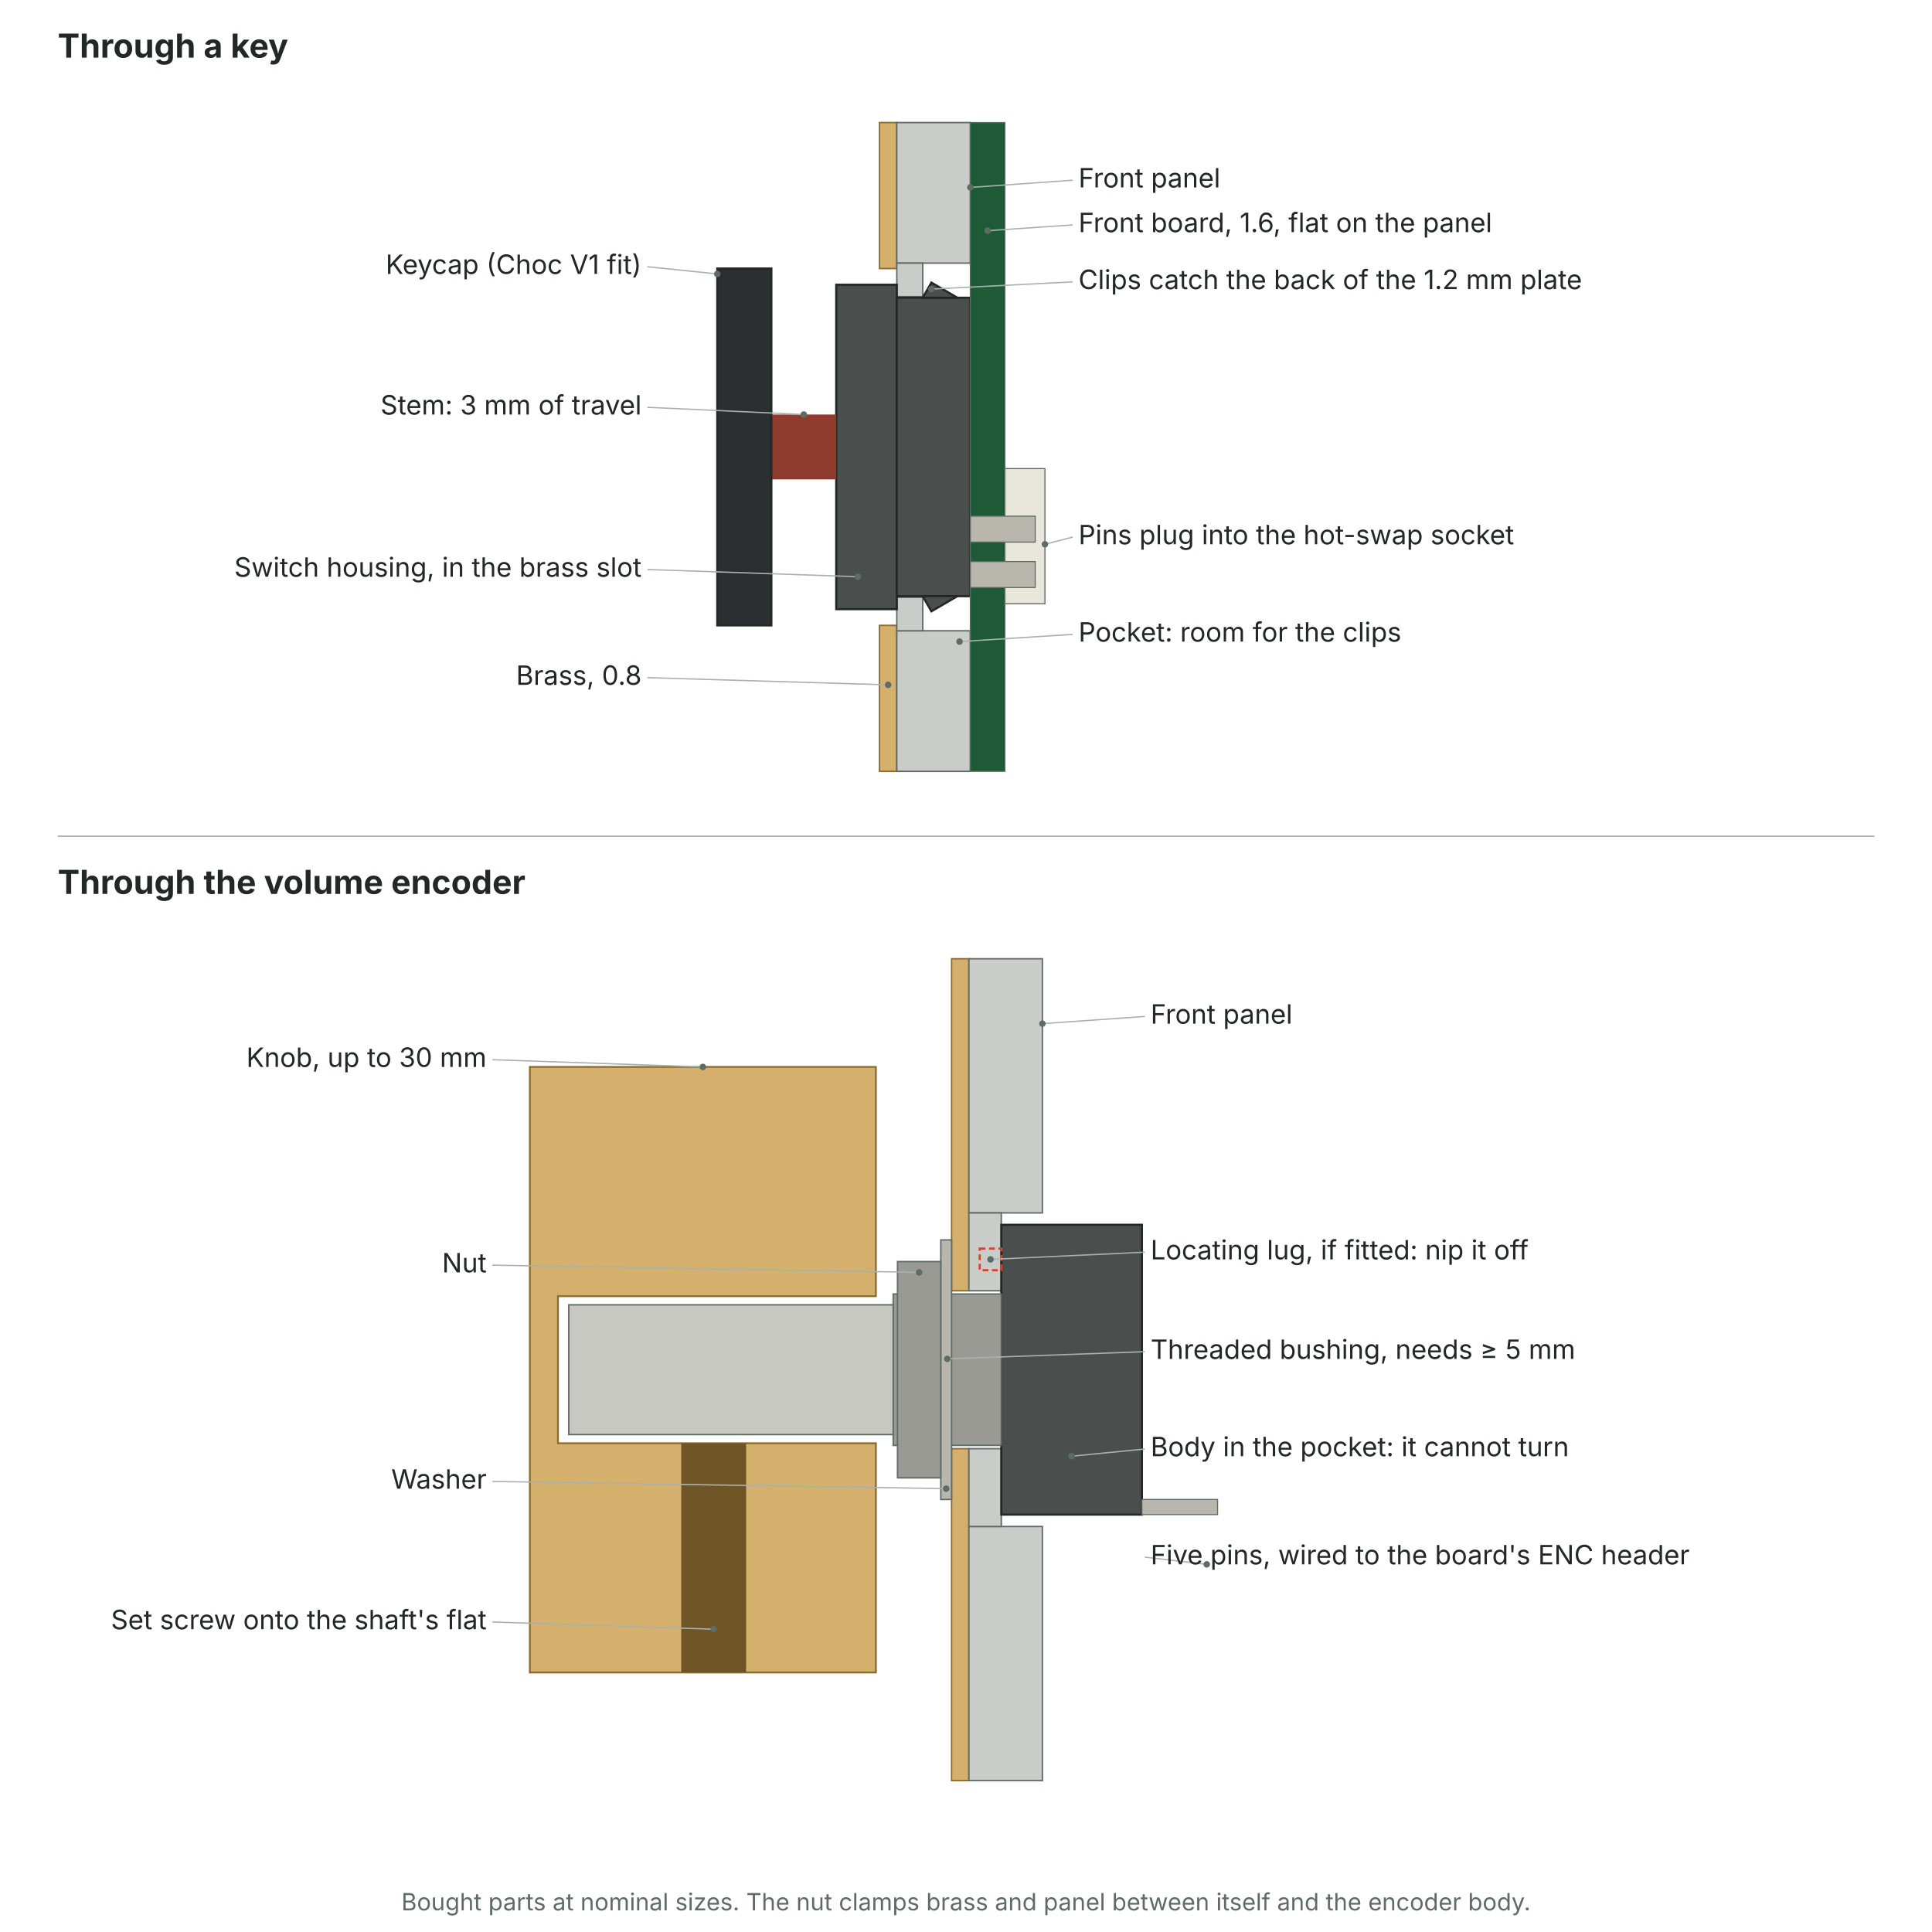
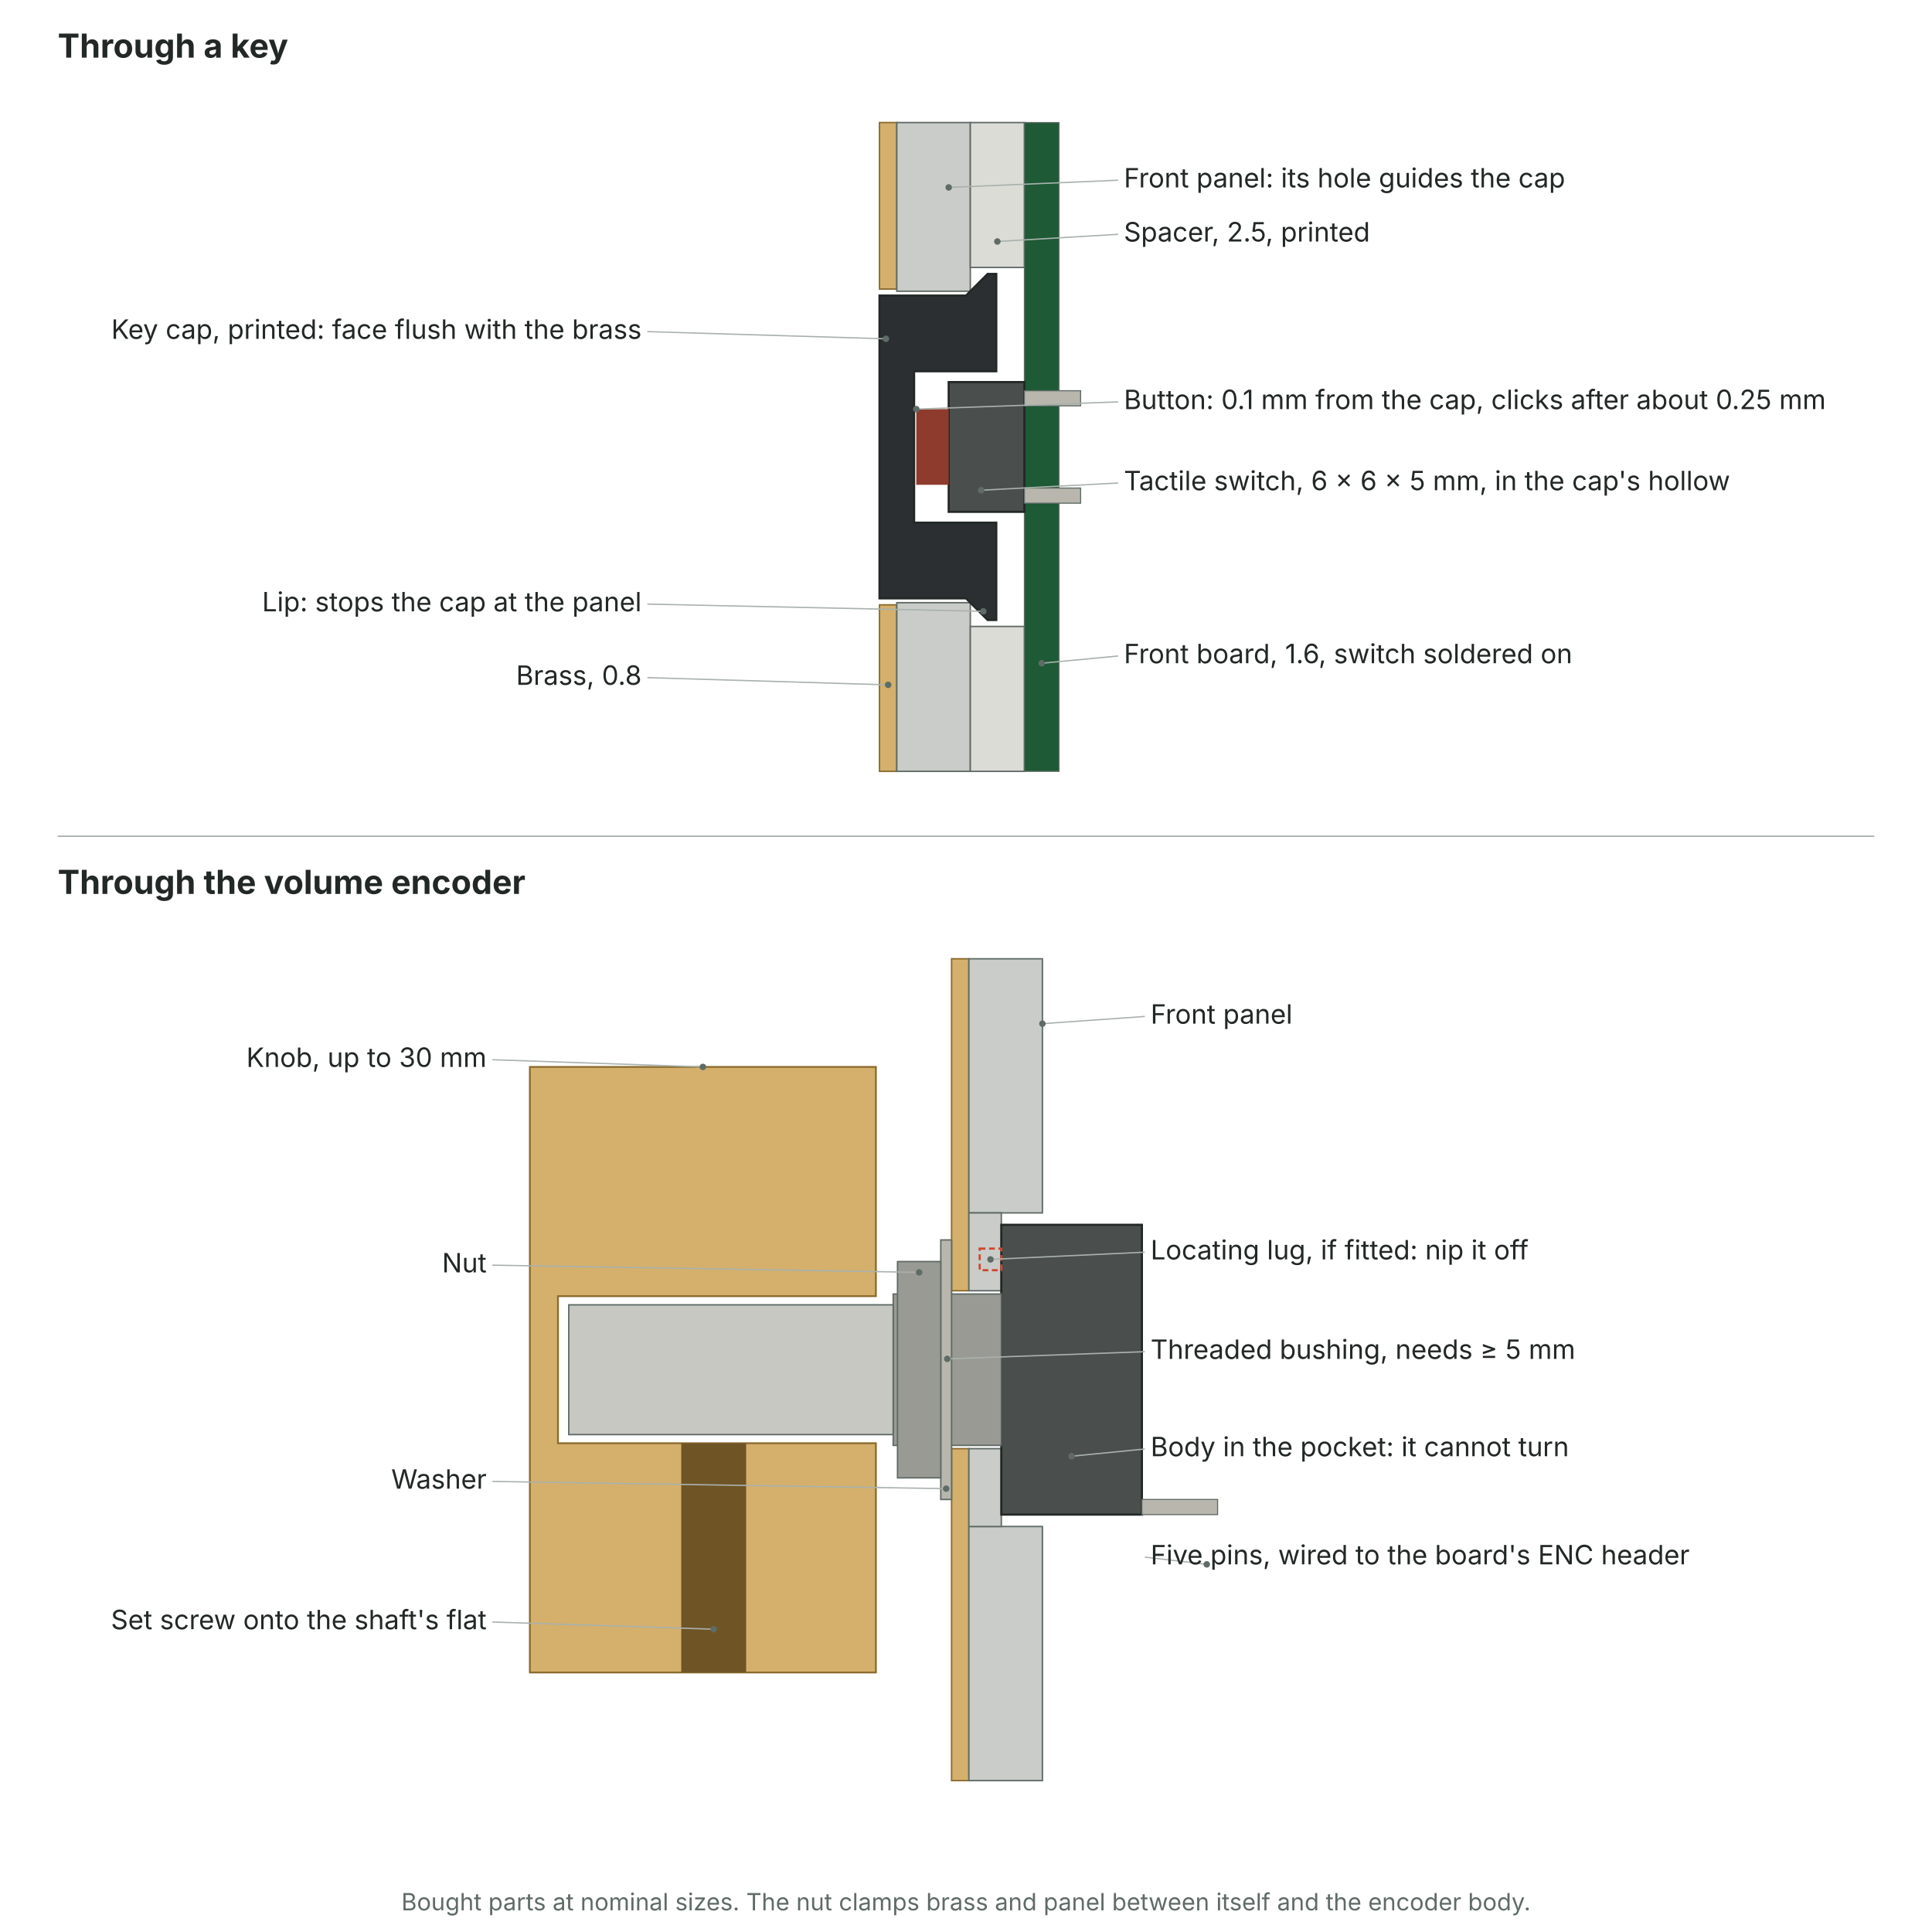
<svg xmlns="http://www.w3.org/2000/svg" width="268mm" height="268mm" viewBox="0 0 268 268">
  <rect width="268" height="268" fill="#ffffff" />
  <text x="8" y="8" font-size="4.6" text-anchor="start" fill="#222826" font-weight="650" style="font-family:system-ui,-apple-system,'Segoe UI',sans-serif">Through a key</text>
-   <rect x="122" y="86.75" width="2.4" height="20.25" rx="0" fill="#d4b06c" stroke="#8a6a2e" stroke-width="0.2" />
-   <rect x="122" y="17" width="2.4" height="20.25" rx="0" fill="#d4b06c" stroke="#8a6a2e" stroke-width="0.2" />
-   <rect x="124.4" y="87.5" width="10.2" height="19.5" rx="0" fill="#c9ccc8" stroke="#5f6b66" stroke-width="0.2" />
-   <rect x="124.4" y="17" width="10.2" height="19.5" rx="0" fill="#c9ccc8" stroke="#5f6b66" stroke-width="0.2" />
-   <rect x="124.4" y="82.85" width="3.6" height="4.65" rx="0" fill="#c9ccc8" stroke="#5f6b66" stroke-width="0.2" />
-   <rect x="124.4" y="36.5" width="3.6" height="4.65" rx="0" fill="#c9ccc8" stroke="#5f6b66" stroke-width="0.2" />
-   <rect x="116" y="39.5" width="8.4" height="45" rx="0" fill="#4a4f4d" stroke="#222826" stroke-width="0.3" />
-   <rect x="124.4" y="41.3" width="10.2" height="41.4" rx="0" fill="#4a4f4d" stroke="#222826" stroke-width="0.3" />
-   <polygon points="128,82.7 129.2,84.8 132.8,82.7" fill="#4a4f4d" stroke="#222826" stroke-width="0.3" />
-   <polygon points="128,41.3 129.2,39.2 132.8,41.3" fill="#4a4f4d" stroke="#222826" stroke-width="0.3" />
-   <rect x="134.6" y="17" width="4.8" height="90" rx="0" fill="#1d5a35" stroke="#5f6b66" stroke-width="0.15" />
-   <rect x="139.4" y="65" width="5.55" height="18.75" rx="0" fill="#e9e6dc" stroke="#5f6b66" stroke-width="0.15" />
-   <rect x="134.6" y="77.9" width="9" height="3.6" rx="0" fill="#b9b7ad" stroke="#5f6b66" stroke-width="0.15" />
-   <rect x="134.6" y="71.6" width="9" height="3.6" rx="0" fill="#b9b7ad" stroke="#5f6b66" stroke-width="0.15" />
-   <rect x="107" y="57.5" width="9" height="9" rx="0" fill="#8e3b2e" stroke="none" stroke-width="0.3" />
-   <rect x="99.5" y="37.25" width="7.5" height="49.5" rx="0" fill="#2b2f31" stroke="#222826" stroke-width="0.3" />
-   <line x1="99.5" y1="38" x2="89.8" y2="37" stroke="#a9b1ad" stroke-width="0.18" />
-   <circle cx="99.5" cy="38" r="0.45" fill="#5f6b66" stroke="none" stroke-width="0.3" />
-   <text x="89" y="38" font-size="3.7" text-anchor="end" fill="#222826" font-weight="400" style="font-family:system-ui,-apple-system,'Segoe UI',sans-serif">Keycap (Choc V1 fit)</text>
-   <line x1="111.5" y1="57.5" x2="89.8" y2="56.5" stroke="#a9b1ad" stroke-width="0.18" />
-   <circle cx="111.5" cy="57.5" r="0.45" fill="#5f6b66" stroke="none" stroke-width="0.3" />
-   <text x="89" y="57.5" font-size="3.7" text-anchor="end" fill="#222826" font-weight="400" style="font-family:system-ui,-apple-system,'Segoe UI',sans-serif">Stem: 3 mm of travel</text>
-   <line x1="119" y1="80" x2="89.8" y2="79" stroke="#a9b1ad" stroke-width="0.18" />
-   <circle cx="119" cy="80" r="0.45" fill="#5f6b66" stroke="none" stroke-width="0.3" />
-   <text x="89" y="80" font-size="3.7" text-anchor="end" fill="#222826" font-weight="400" style="font-family:system-ui,-apple-system,'Segoe UI',sans-serif">Switch housing, in the brass slot</text>
+   <rect x="122" y="83.9" width="2.4" height="23.1" rx="0" fill="#d4b06c" stroke="#8a6a2e" stroke-width="0.2" />
+   <rect x="124.4" y="83.6" width="10.2" height="23.4" rx="0" fill="#c9ccc8" stroke="#5f6b66" stroke-width="0.2" />
+   <rect x="134.6" y="86.9" width="7.5" height="20.1" rx="0" fill="#dcdcd6" stroke="#5f6b66" stroke-width="0.2" />
+   <rect x="122" y="17" width="2.4" height="23.1" rx="0" fill="#d4b06c" stroke="#8a6a2e" stroke-width="0.2" />
+   <rect x="124.4" y="17" width="10.2" height="23.4" rx="0" fill="#c9ccc8" stroke="#5f6b66" stroke-width="0.2" />
+   <rect x="134.6" y="17" width="7.5" height="20.1" rx="0" fill="#dcdcd6" stroke="#5f6b66" stroke-width="0.2" />
+   <rect x="142.1" y="17" width="4.8" height="90" rx="0" fill="#1d5a35" stroke="#5f6b66" stroke-width="0.15" />
+   <polygon points="122,41 134,41 137,38 138.2,38 138.2,51.5 126.8,51.5 126.8,72.5 138.2,72.5 138.2,86 137,86 134,83 122,83" fill="#2b2f31" stroke="#222826" stroke-width="0.3" />
+   <rect x="131.6" y="53" width="10.5" height="18" rx="0" fill="#4a4f4d" stroke="#222826" stroke-width="0.3" />
+   <rect x="127.1" y="56.75" width="4.5" height="10.5" rx="0" fill="#8e3b2e" stroke="none" stroke-width="0.3" />
+   <rect x="142.1" y="67.7" width="7.8" height="2.1" rx="0" fill="#b9b7ad" stroke="#5f6b66" stroke-width="0.15" />
+   <rect x="142.1" y="54.2" width="7.8" height="2.1" rx="0" fill="#b9b7ad" stroke="#5f6b66" stroke-width="0.15" />
+   <line x1="122.9" y1="47" x2="89.8" y2="46" stroke="#a9b1ad" stroke-width="0.18" />
+   <circle cx="122.9" cy="47" r="0.45" fill="#5f6b66" stroke="none" stroke-width="0.3" />
+   <text x="89" y="47" font-size="3.7" text-anchor="end" fill="#222826" font-weight="400" style="font-family:system-ui,-apple-system,'Segoe UI',sans-serif">Key cap, printed: face flush with the brass</text>
+   <line x1="136.4" y1="84.8" x2="89.8" y2="83.8" stroke="#a9b1ad" stroke-width="0.18" />
+   <circle cx="136.4" cy="84.8" r="0.45" fill="#5f6b66" stroke="none" stroke-width="0.3" />
+   <text x="89" y="84.8" font-size="3.7" text-anchor="end" fill="#222826" font-weight="400" style="font-family:system-ui,-apple-system,'Segoe UI',sans-serif">Lip: stops the cap at the panel</text>
  <line x1="123.2" y1="95" x2="89.8" y2="94" stroke="#a9b1ad" stroke-width="0.18" />
  <circle cx="123.2" cy="95" r="0.45" fill="#5f6b66" stroke="none" stroke-width="0.3" />
  <text x="89" y="95" font-size="3.7" text-anchor="end" fill="#222826" font-weight="400" style="font-family:system-ui,-apple-system,'Segoe UI',sans-serif">Brass, 0.8</text>
-   <line x1="134.6" y1="26" x2="148.8" y2="25" stroke="#a9b1ad" stroke-width="0.18" />
-   <circle cx="134.6" cy="26" r="0.45" fill="#5f6b66" stroke="none" stroke-width="0.3" />
-   <text x="149.6" y="26" font-size="3.7" text-anchor="start" fill="#222826" font-weight="400" style="font-family:system-ui,-apple-system,'Segoe UI',sans-serif">Front panel</text>
-   <line x1="137" y1="32" x2="148.8" y2="31.2" stroke="#a9b1ad" stroke-width="0.18" />
-   <circle cx="137" cy="32" r="0.45" fill="#5f6b66" stroke="none" stroke-width="0.3" />
-   <text x="149.6" y="32.2" font-size="3.7" text-anchor="start" fill="#222826" font-weight="400" style="font-family:system-ui,-apple-system,'Segoe UI',sans-serif">Front board, 1.6, flat on the panel</text>
-   <line x1="129.2" y1="40.1" x2="148.8" y2="39.1" stroke="#a9b1ad" stroke-width="0.18" />
-   <circle cx="129.2" cy="40.1" r="0.45" fill="#5f6b66" stroke="none" stroke-width="0.3" />
-   <text x="149.6" y="40.1" font-size="3.7" text-anchor="start" fill="#222826" font-weight="400" style="font-family:system-ui,-apple-system,'Segoe UI',sans-serif">Clips catch the back of the 1.2 mm plate</text>
-   <line x1="144.95" y1="75.5" x2="148.8" y2="74.5" stroke="#a9b1ad" stroke-width="0.18" />
-   <circle cx="144.95" cy="75.5" r="0.45" fill="#5f6b66" stroke="none" stroke-width="0.3" />
-   <text x="149.6" y="75.5" font-size="3.7" text-anchor="start" fill="#222826" font-weight="400" style="font-family:system-ui,-apple-system,'Segoe UI',sans-serif">Pins plug into the hot-swap socket</text>
-   <line x1="133.1" y1="89" x2="148.8" y2="88" stroke="#a9b1ad" stroke-width="0.18" />
-   <circle cx="133.1" cy="89" r="0.45" fill="#5f6b66" stroke="none" stroke-width="0.3" />
-   <text x="149.6" y="89" font-size="3.7" text-anchor="start" fill="#222826" font-weight="400" style="font-family:system-ui,-apple-system,'Segoe UI',sans-serif">Pocket: room for the clips</text>
+   <line x1="131.6" y1="26" x2="155.1" y2="25" stroke="#a9b1ad" stroke-width="0.18" />
+   <circle cx="131.6" cy="26" r="0.45" fill="#5f6b66" stroke="none" stroke-width="0.3" />
+   <text x="155.9" y="26" font-size="3.7" text-anchor="start" fill="#222826" font-weight="400" style="font-family:system-ui,-apple-system,'Segoe UI',sans-serif">Front panel: its hole guides the cap</text>
+   <line x1="138.35" y1="33.5" x2="155.1" y2="32.5" stroke="#a9b1ad" stroke-width="0.18" />
+   <circle cx="138.35" cy="33.5" r="0.45" fill="#5f6b66" stroke="none" stroke-width="0.3" />
+   <text x="155.9" y="33.5" font-size="3.7" text-anchor="start" fill="#222826" font-weight="400" style="font-family:system-ui,-apple-system,'Segoe UI',sans-serif">Spacer, 2.5, printed</text>
+   <line x1="127.1" y1="56.75" x2="155.1" y2="55.75" stroke="#a9b1ad" stroke-width="0.18" />
+   <circle cx="127.1" cy="56.75" r="0.45" fill="#5f6b66" stroke="none" stroke-width="0.3" />
+   <text x="155.9" y="56.75" font-size="3.7" text-anchor="start" fill="#222826" font-weight="400" style="font-family:system-ui,-apple-system,'Segoe UI',sans-serif">Button: 0.1 mm from the cap, clicks after about 0.25 mm</text>
+   <line x1="136.1" y1="68" x2="155.1" y2="67" stroke="#a9b1ad" stroke-width="0.18" />
+   <circle cx="136.1" cy="68" r="0.45" fill="#5f6b66" stroke="none" stroke-width="0.3" />
+   <text x="155.9" y="68" font-size="3.7" text-anchor="start" fill="#222826" font-weight="400" style="font-family:system-ui,-apple-system,'Segoe UI',sans-serif">Tactile switch, 6 × 6 × 5 mm, in the cap's hollow</text>
+   <line x1="144.5" y1="92" x2="155.1" y2="91" stroke="#a9b1ad" stroke-width="0.18" />
+   <circle cx="144.5" cy="92" r="0.45" fill="#5f6b66" stroke="none" stroke-width="0.3" />
+   <text x="155.9" y="92" font-size="3.7" text-anchor="start" fill="#222826" font-weight="400" style="font-family:system-ui,-apple-system,'Segoe UI',sans-serif">Front board, 1.6, switch soldered on</text>
  <text x="8" y="124" font-size="4.6" text-anchor="start" fill="#222826" font-weight="650" style="font-family:system-ui,-apple-system,'Segoe UI',sans-serif">Through the volume encoder</text>
  <line x1="8" y1="116" x2="260" y2="116" stroke="#a9b1ad" stroke-width="0.2" />
  <rect x="132" y="200.95" width="2.4" height="46.05" rx="0" fill="#d4b06c" stroke="#8a6a2e" stroke-width="0.2" />
  <rect x="132" y="133" width="2.4" height="46.05" rx="0" fill="#d4b06c" stroke="#8a6a2e" stroke-width="0.2" />
  <rect x="134.4" y="211.75" width="10.2" height="35.25" rx="0" fill="#c9ccc8" stroke="#5f6b66" stroke-width="0.2" />
  <rect x="134.4" y="133" width="10.2" height="35.25" rx="0" fill="#c9ccc8" stroke="#5f6b66" stroke-width="0.2" />
  <rect x="134.4" y="200.95" width="4.5" height="10.8" rx="0" fill="#c9ccc8" stroke="#5f6b66" stroke-width="0.2" />
  <rect x="134.4" y="168.25" width="4.5" height="10.8" rx="0" fill="#c9ccc8" stroke="#5f6b66" stroke-width="0.2" />
  <rect x="138.9" y="169.9" width="19.5" height="40.2" rx="0" fill="#4a4f4d" stroke="#222826" stroke-width="0.3" />
  <rect x="158.4" y="208" width="10.5" height="2.1" rx="0" fill="#b9b7ad" stroke="#5f6b66" stroke-width="0.15" />
  <rect x="123.9" y="179.5" width="15" height="21" rx="0" fill="#9a9a94" stroke="#5f6b66" stroke-width="0.2" />
  <rect x="130.5" y="172" width="1.5" height="36" rx="0" fill="#b9b7ad" stroke="#5f6b66" stroke-width="0.2" />
  <rect x="124.5" y="175" width="6" height="30" rx="0" fill="#9a9a94" stroke="#5f6b66" stroke-width="0.2" />
  <rect x="78.9" y="181" width="45" height="18" rx="0" fill="#c8c8c2" stroke="#5f6b66" stroke-width="0.2" />
  <polygon points="121.5,232 73.5,232 73.5,148 121.5,148 121.5,179.8 77.4,179.8 77.4,200.2 121.5,200.2" fill="#d4b06c" stroke="#8a6a2e" stroke-width="0.25" />
  <rect x="94.5" y="200.2" width="9" height="31.8" rx="0" fill="#6f5426" stroke="none" stroke-width="0.3" />
  <rect x="135.9" y="173.2" width="3" height="3" rx="0" fill="none" stroke="#d2452d" stroke-width="0.3" stroke-dasharray="0.8 0.5" />
  <line x1="97.5" y1="148" x2="68.3" y2="147" stroke="#a9b1ad" stroke-width="0.18" />
  <circle cx="97.5" cy="148" r="0.45" fill="#5f6b66" stroke="none" stroke-width="0.3" />
  <text x="67.5" y="148" font-size="3.7" text-anchor="end" fill="#222826" font-weight="400" style="font-family:system-ui,-apple-system,'Segoe UI',sans-serif">Knob, up to 30 mm</text>
  <line x1="127.5" y1="176.5" x2="68.3" y2="175.5" stroke="#a9b1ad" stroke-width="0.18" />
  <circle cx="127.5" cy="176.5" r="0.45" fill="#5f6b66" stroke="none" stroke-width="0.3" />
  <text x="67.5" y="176.5" font-size="3.7" text-anchor="end" fill="#222826" font-weight="400" style="font-family:system-ui,-apple-system,'Segoe UI',sans-serif">Nut</text>
  <line x1="131.25" y1="206.5" x2="68.3" y2="205.5" stroke="#a9b1ad" stroke-width="0.18" />
  <circle cx="131.25" cy="206.5" r="0.45" fill="#5f6b66" stroke="none" stroke-width="0.3" />
  <text x="67.5" y="206.5" font-size="3.7" text-anchor="end" fill="#222826" font-weight="400" style="font-family:system-ui,-apple-system,'Segoe UI',sans-serif">Washer</text>
  <line x1="99" y1="226" x2="68.3" y2="225" stroke="#a9b1ad" stroke-width="0.18" />
  <circle cx="99" cy="226" r="0.45" fill="#5f6b66" stroke="none" stroke-width="0.3" />
  <text x="67.5" y="226" font-size="3.7" text-anchor="end" fill="#222826" font-weight="400" style="font-family:system-ui,-apple-system,'Segoe UI',sans-serif">Set screw onto the shaft's flat</text>
  <line x1="144.6" y1="142" x2="158.8" y2="141" stroke="#a9b1ad" stroke-width="0.18" />
  <circle cx="144.6" cy="142" r="0.45" fill="#5f6b66" stroke="none" stroke-width="0.3" />
  <text x="159.6" y="142" font-size="3.7" text-anchor="start" fill="#222826" font-weight="400" style="font-family:system-ui,-apple-system,'Segoe UI',sans-serif">Front panel</text>
  <line x1="137.4" y1="174.7" x2="158.8" y2="173.7" stroke="#a9b1ad" stroke-width="0.18" />
  <circle cx="137.4" cy="174.7" r="0.45" fill="#5f6b66" stroke="none" stroke-width="0.3" />
  <text x="159.6" y="174.7" font-size="3.7" text-anchor="start" fill="#222826" font-weight="400" style="font-family:system-ui,-apple-system,'Segoe UI',sans-serif">Locating lug, if fitted: nip it off</text>
  <line x1="131.4" y1="188.5" x2="158.8" y2="187.5" stroke="#a9b1ad" stroke-width="0.18" />
  <circle cx="131.4" cy="188.5" r="0.45" fill="#5f6b66" stroke="none" stroke-width="0.3" />
  <text x="159.6" y="188.5" font-size="3.7" text-anchor="start" fill="#222826" font-weight="400" style="font-family:system-ui,-apple-system,'Segoe UI',sans-serif">Threaded bushing, needs ≥ 5 mm</text>
  <line x1="148.65" y1="202" x2="158.8" y2="201" stroke="#a9b1ad" stroke-width="0.18" />
  <circle cx="148.65" cy="202" r="0.45" fill="#5f6b66" stroke="none" stroke-width="0.3" />
  <text x="159.6" y="202" font-size="3.7" text-anchor="start" fill="#222826" font-weight="400" style="font-family:system-ui,-apple-system,'Segoe UI',sans-serif">Body in the pocket: it cannot turn</text>
  <line x1="167.4" y1="217" x2="158.8" y2="216" stroke="#a9b1ad" stroke-width="0.18" />
  <circle cx="167.4" cy="217" r="0.45" fill="#5f6b66" stroke="none" stroke-width="0.3" />
  <text x="159.6" y="217" font-size="3.7" text-anchor="start" fill="#222826" font-weight="400" style="font-family:system-ui,-apple-system,'Segoe UI',sans-serif">Five pins, wired to the board's ENC header</text>
  <text x="134" y="265" font-size="3.3" text-anchor="middle" fill="#5f6b66" font-weight="400" style="font-family:system-ui,-apple-system,'Segoe UI',sans-serif">Bought parts at nominal sizes. The nut clamps brass and panel between itself and the encoder body.</text>
</svg>
